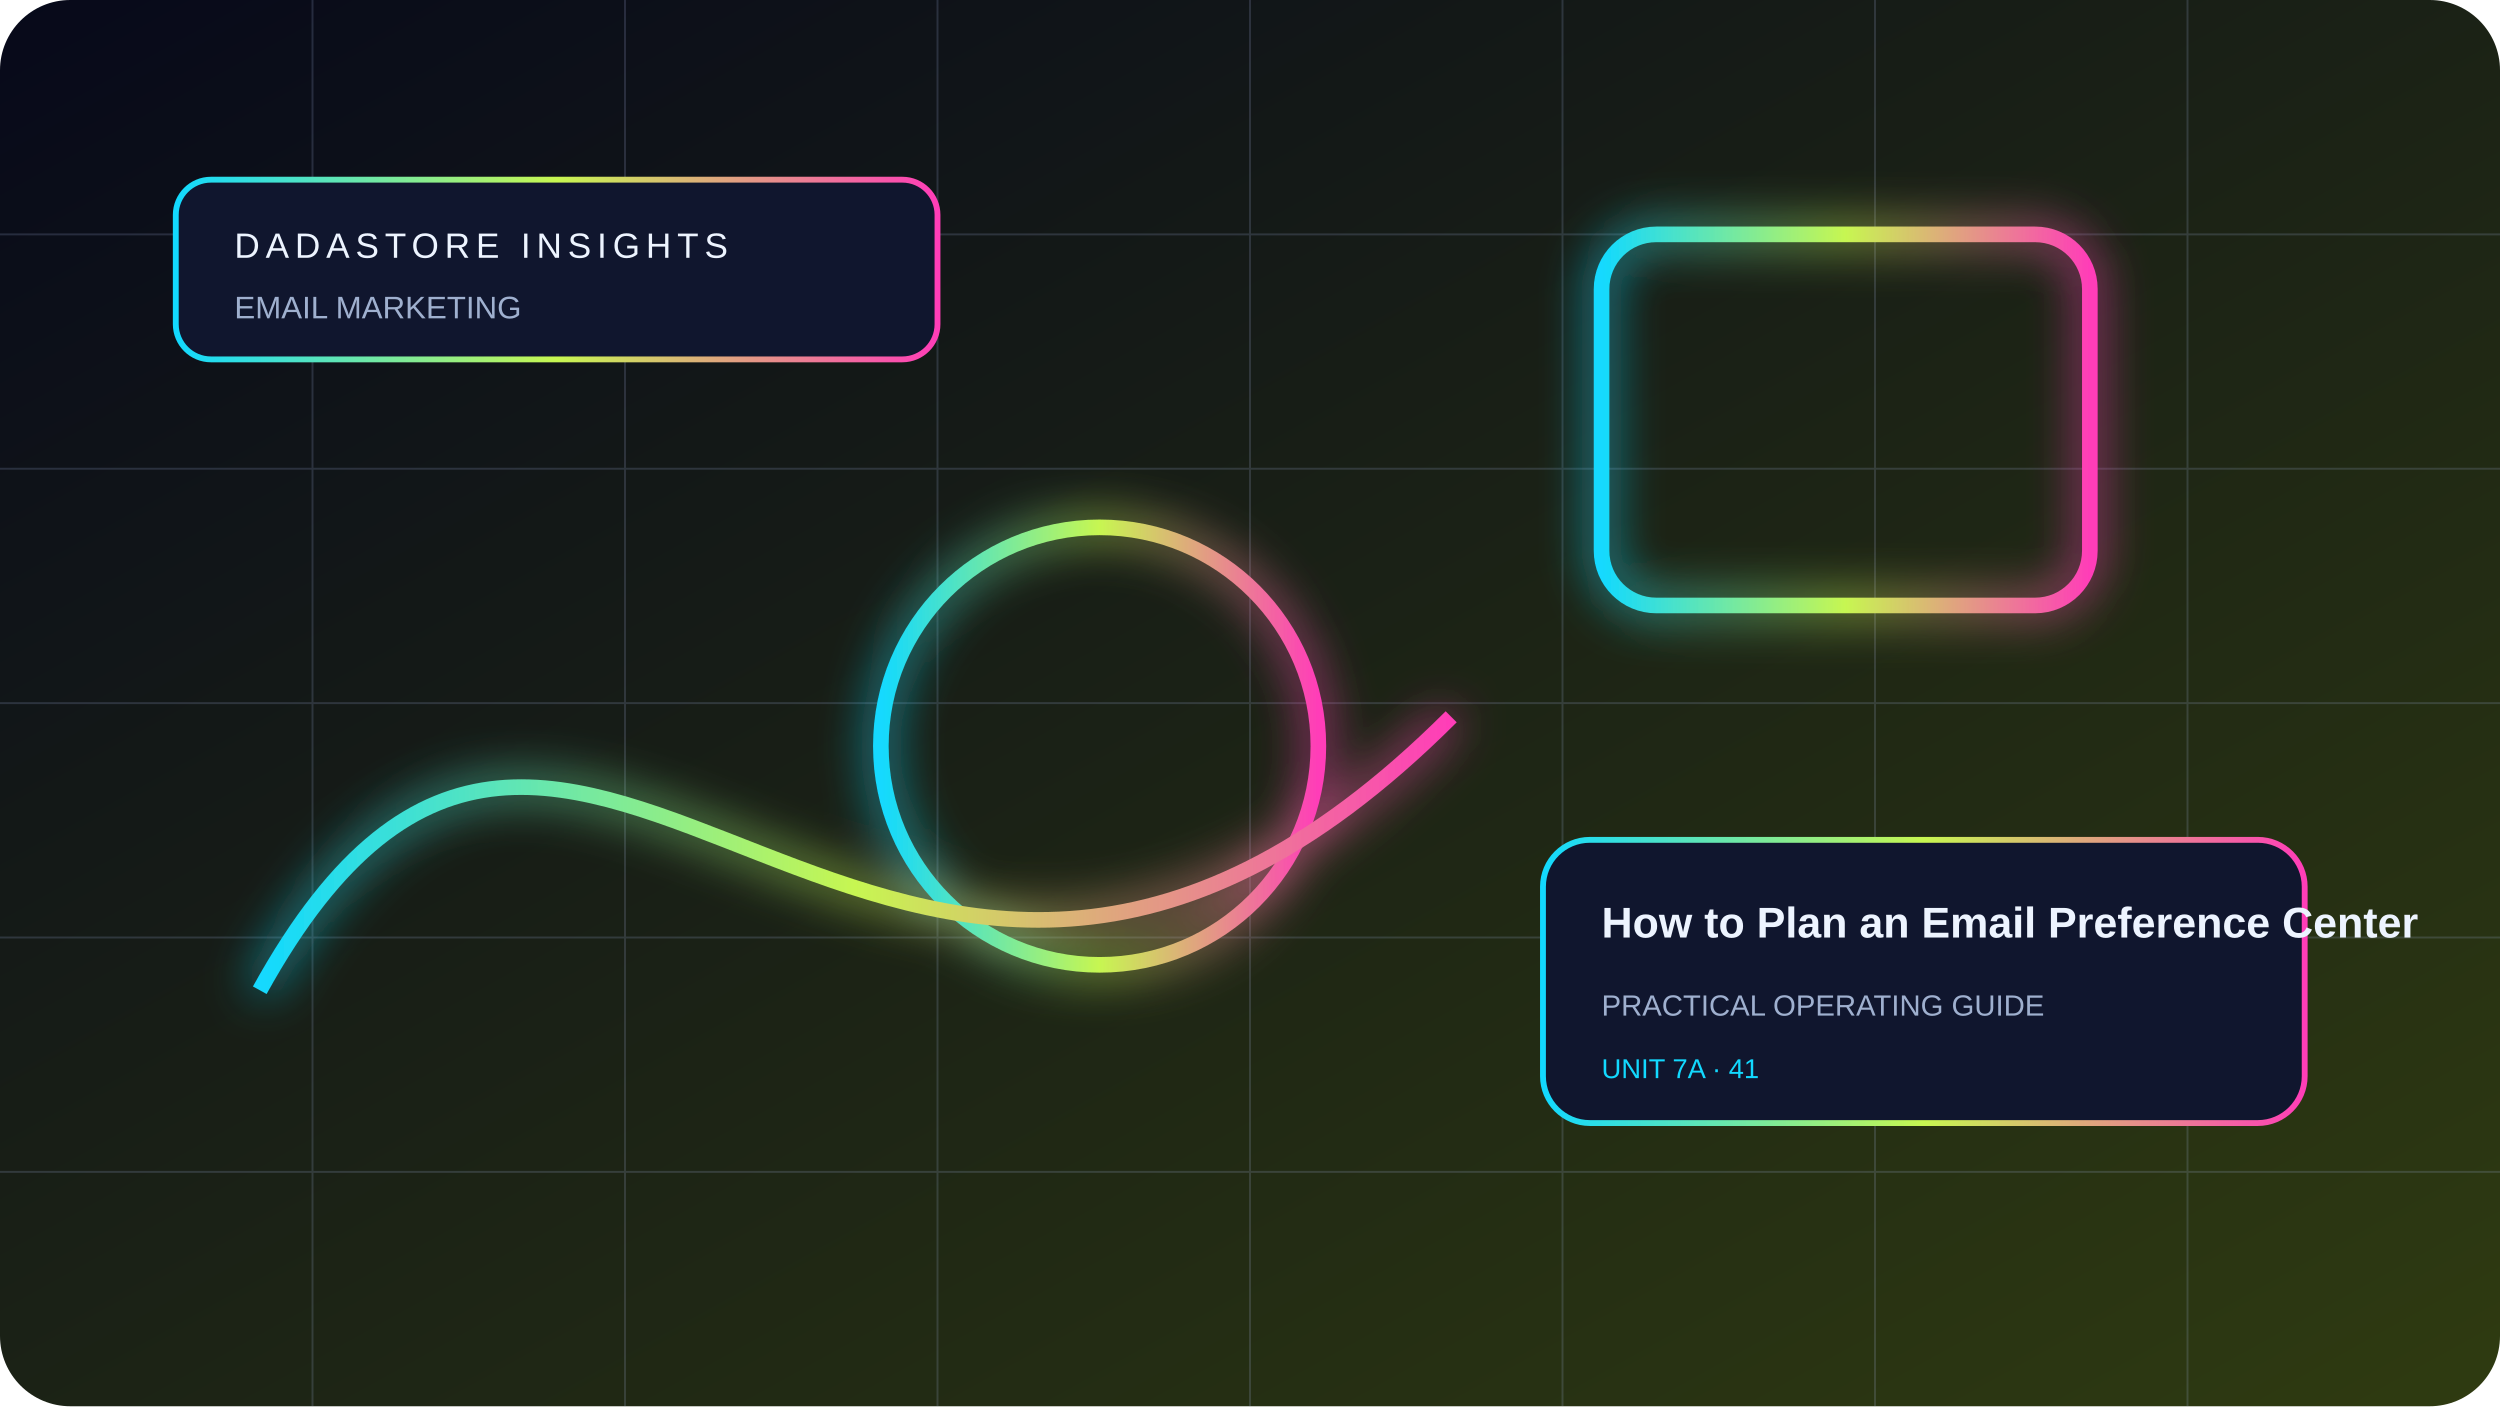
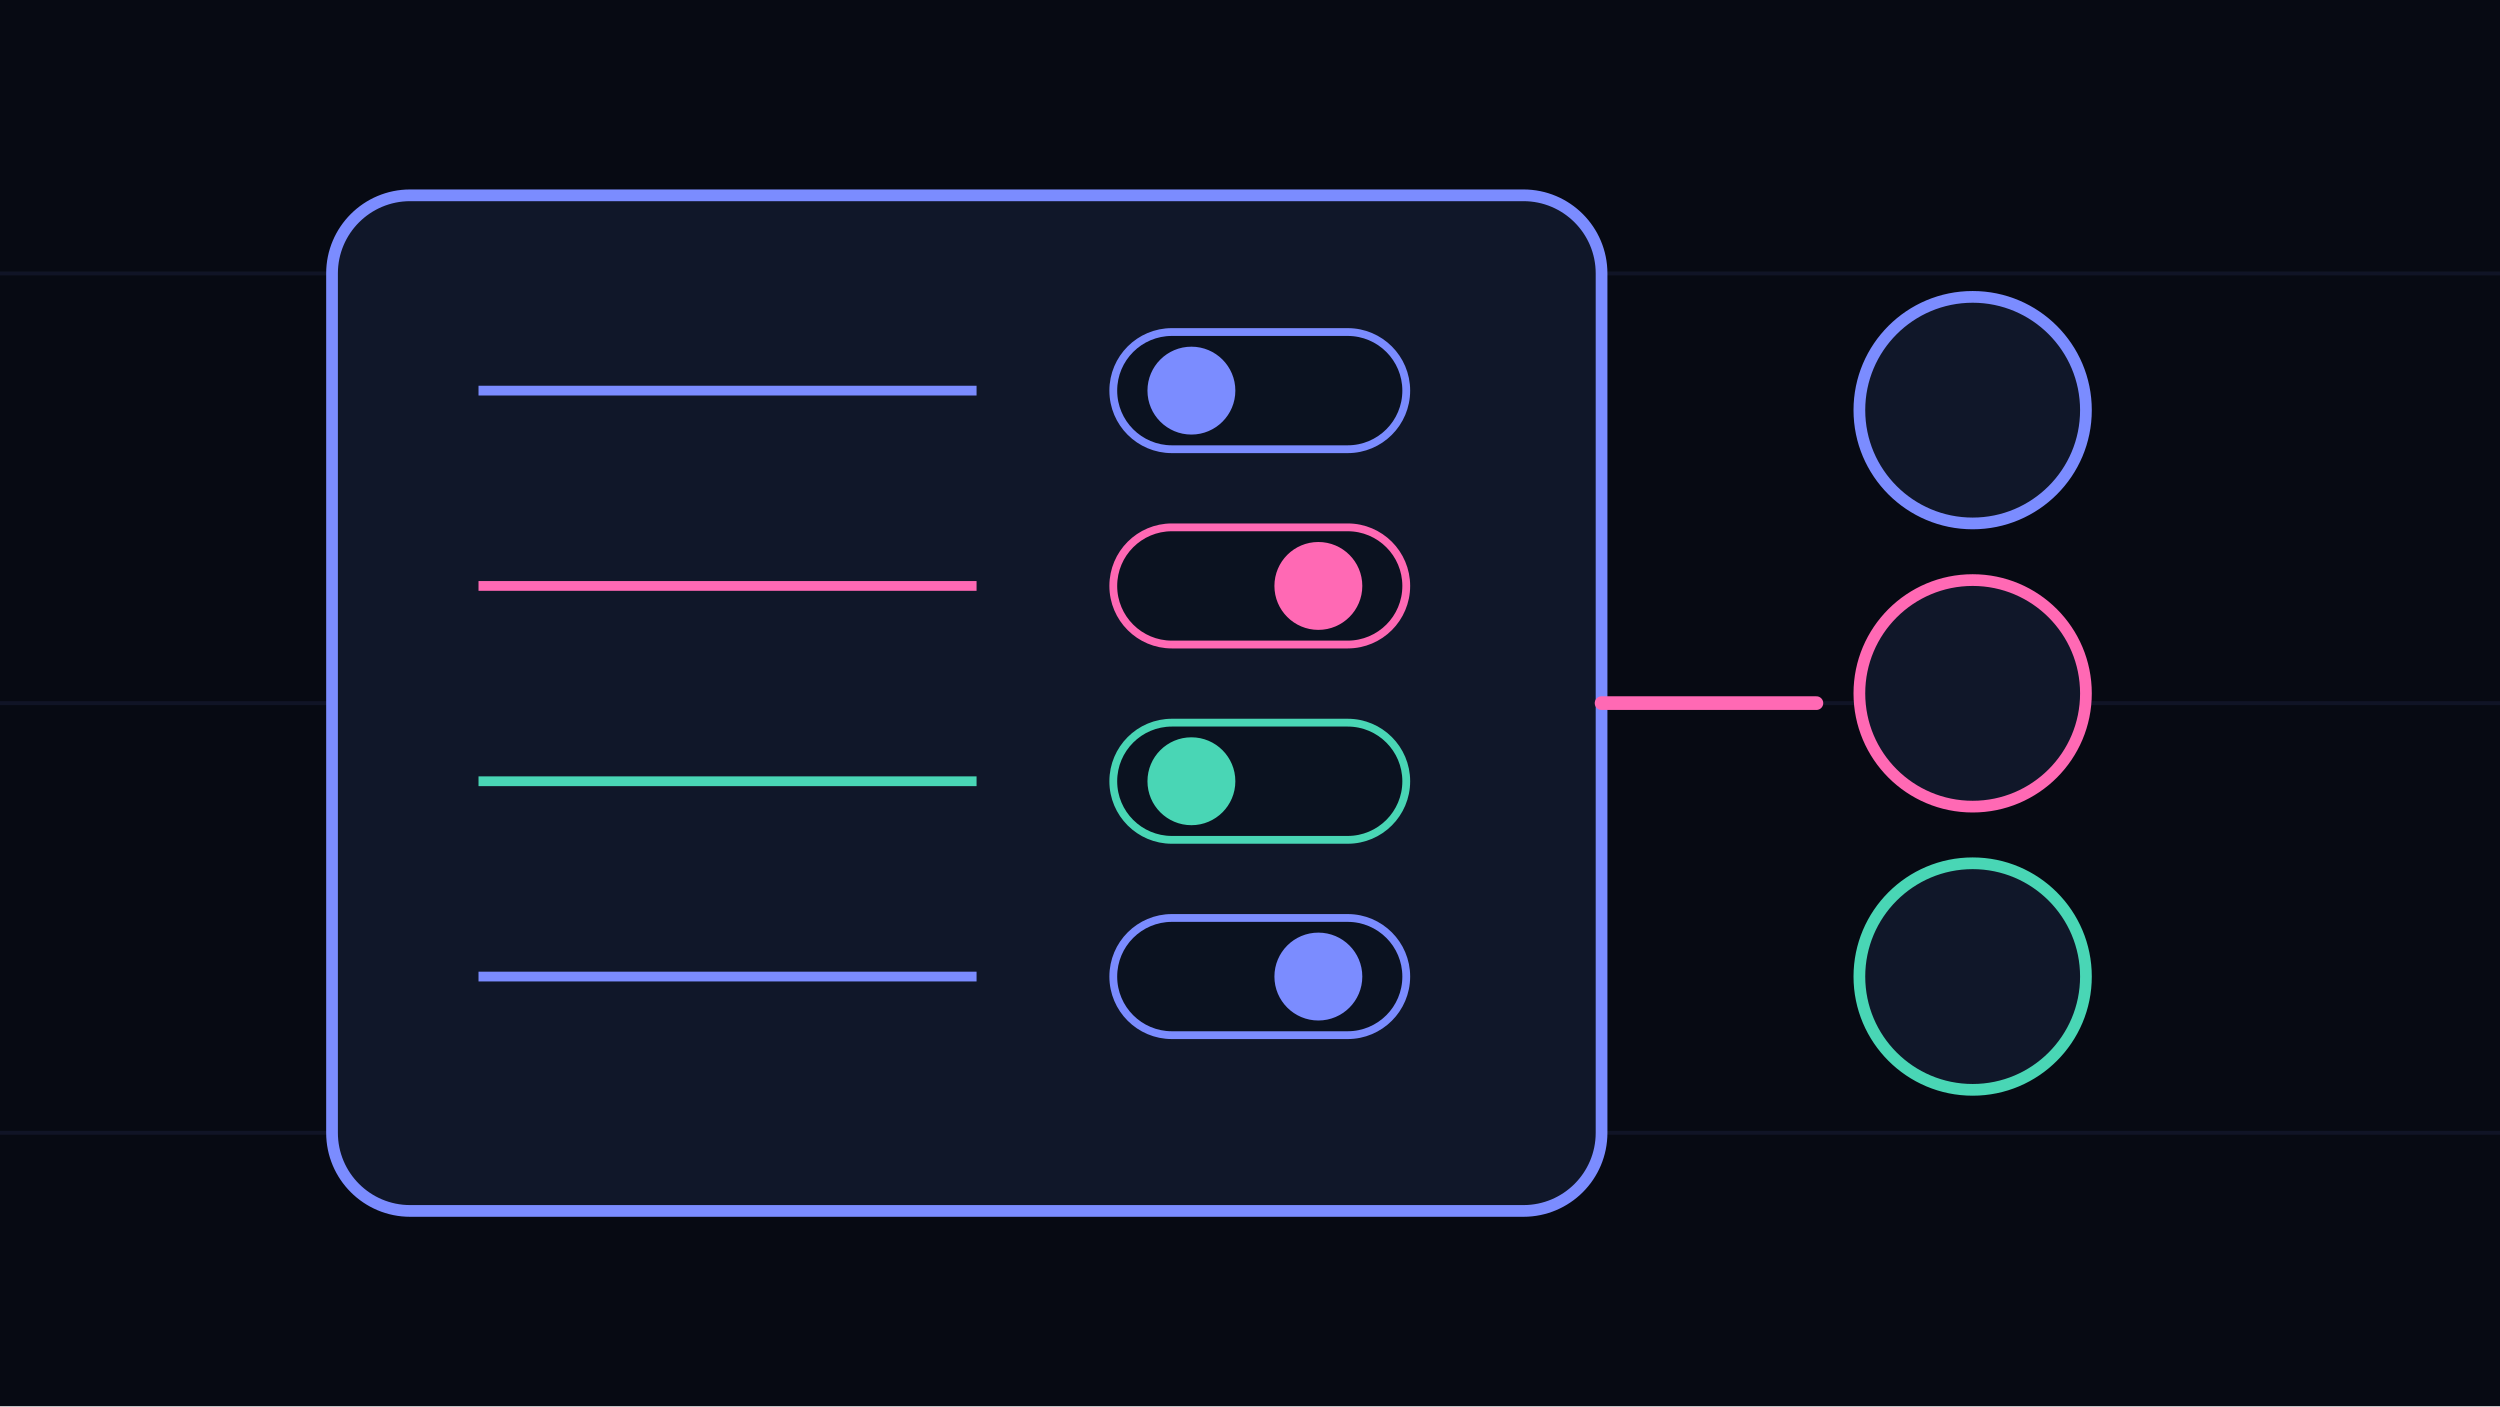
- <svg xmlns="http://www.w3.org/2000/svg" viewBox="0 0 1280 720" role="img" aria-labelledby="title desc">
+ <svg xmlns="http://www.w3.org/2000/svg" width="1280" height="720" viewBox="0 0 1280 720" role="img" aria-labelledby="u7d-title-41 u7d-desc-41" data-unit7d-composition="u7d-41-plan-an-email-preference-center" data-unit7d-family="preference control dashboard">
  <defs>
-     <linearGradient id="bg" x1="0" y1="0" x2="1" y2="1">
-       <stop stop-color="#07091a" />
-       <stop offset="1" stop-color="hsl(77 55% 15%)" />
+     <linearGradient id="u7d-accent-41" x1="0" y1="0" x2="1" y2="1">
+       <stop stop-color="#7b8cff" />
+       <stop offset=".55" stop-color="#ff69b4" />
+       <stop offset="1" stop-color="#49d6b5" />
    </linearGradient>
-     <linearGradient id="line" x1="0" y1="0" x2="1" y2="0">
-       <stop stop-color="#12d9ff" />
-       <stop offset=".5" stop-color="hsl(77 90% 64%)" />
-       <stop offset="1" stop-color="#ff3db8" />
-     </linearGradient>
-     <filter id="glow">
-       <feGaussianBlur stdDeviation="12" result="b" />
-       <feMerge>
-         <feMergeNode in="b" />
-         <feMergeNode in="SourceGraphic" />
-       </feMerge>
-     </filter>
  </defs>
-   <rect width="1280" height="720" rx="36" fill="url(#bg)" />
-   <g opacity=".18" stroke="#a8b8e8">
-     <path d="M0 120H1280M0 240H1280M0 360H1280M0 480H1280M0 600H1280" />
-     <path d="M160 0V720M320 0V720M480 0V720M640 0V720M800 0V720M960 0V720M1120 0V720" />
+   <rect width="1280" height="720" fill="#070a13" />
+   <path d="M0 140H1280M0 360H1280M0 580H1280" stroke="#7b8cff" stroke-width="2" opacity=".08" />
+   <circle cx="403" cy="457" r="4" fill="#ff69b4" opacity=".55" />
+   <g data-visual-type="dashboard">
+     <rect x="170" y="100" width="650" height="520" rx="40" fill="#101729" stroke="#7b8cff" stroke-width="6" opacity="1" />
+     <line x1="245" y1="200" x2="500" y2="200" stroke="#7b8cff" stroke-width="5" opacity="1" />
+     <rect x="570" y="170" width="150" height="60" rx="30" fill="#0b1220" stroke="#7b8cff" stroke-width="4" opacity="1" />
+     <circle cx="610" cy="200" r="22" fill="#7b8cff" stroke="#7b8cff" stroke-width="1" opacity="1" />
+     <line x1="245" y1="300" x2="500" y2="300" stroke="#ff69b4" stroke-width="5" opacity="1" />
+     <rect x="570" y="270" width="150" height="60" rx="30" fill="#0b1220" stroke="#ff69b4" stroke-width="4" opacity="1" />
+     <circle cx="675" cy="300" r="22" fill="#ff69b4" stroke="#ff69b4" stroke-width="1" opacity="1" />
+     <line x1="245" y1="400" x2="500" y2="400" stroke="#49d6b5" stroke-width="5" opacity="1" />
+     <rect x="570" y="370" width="150" height="60" rx="30" fill="#0b1220" stroke="#49d6b5" stroke-width="4" opacity="1" />
+     <circle cx="610" cy="400" r="22" fill="#49d6b5" stroke="#49d6b5" stroke-width="1" opacity="1" />
+     <line x1="245" y1="500" x2="500" y2="500" stroke="#7b8cff" stroke-width="5" opacity="1" />
+     <rect x="570" y="470" width="150" height="60" rx="30" fill="#0b1220" stroke="#7b8cff" stroke-width="4" opacity="1" />
+     <circle cx="675" cy="500" r="22" fill="#7b8cff" stroke="#7b8cff" stroke-width="1" opacity="1" />
+     <circle cx="1010" cy="210" r="58" fill="#101729" stroke="#7b8cff" stroke-width="6" opacity="1" />
+     <circle cx="1010" cy="355" r="58" fill="#101729" stroke="#ff69b4" stroke-width="6" opacity="1" />
+     <circle cx="1010" cy="500" r="58" fill="#101729" stroke="#49d6b5" stroke-width="6" opacity="1" />
+     <path d="M820 360H930" stroke="#ff69b4" stroke-width="7" fill="none" opacity="1" stroke-linecap="round" stroke-linejoin="round" />
  </g>
-   <g fill="none" stroke="url(#line)" stroke-width="8" filter="url(#glow)">
-     <circle cx="563" cy="382" r="112" />
-     <path d="M133 507 C293 217,453 657,743 367" />
-     <rect x="820" y="120" width="250" height="190" rx="28" />
-   </g>
-   <g fill="#10162e" stroke="url(#line)" stroke-width="3">
-     <rect x="90" y="92" width="390" height="92" rx="18" />
-     <rect x="790" y="430" width="390" height="145" rx="24" />
-   </g>
-   <g fill="#edf4ff" font-family="Arial,sans-serif">
-     <text x="120" y="132" font-size="18" letter-spacing="3">DADASTORE INSIGHTS</text>
-     <text x="120" y="163" font-size="16" fill="#9fb0cf">EMAIL MARKETING</text>
-     <text x="820" y="480" font-size="22" font-weight="700">How to Plan an Email Preference Center</text>
-     <text x="820" y="520" font-size="15" fill="#9fb0cf">PRACTICAL OPERATING GUIDE</text>
-     <text x="820" y="552" font-size="14" fill="#12d9ff">UNIT 7A · 41</text>
-   </g>
+   <path d="M70 665H1210" stroke="url(#u7d-accent-41)" stroke-width="3" opacity=".5" />
</svg>
